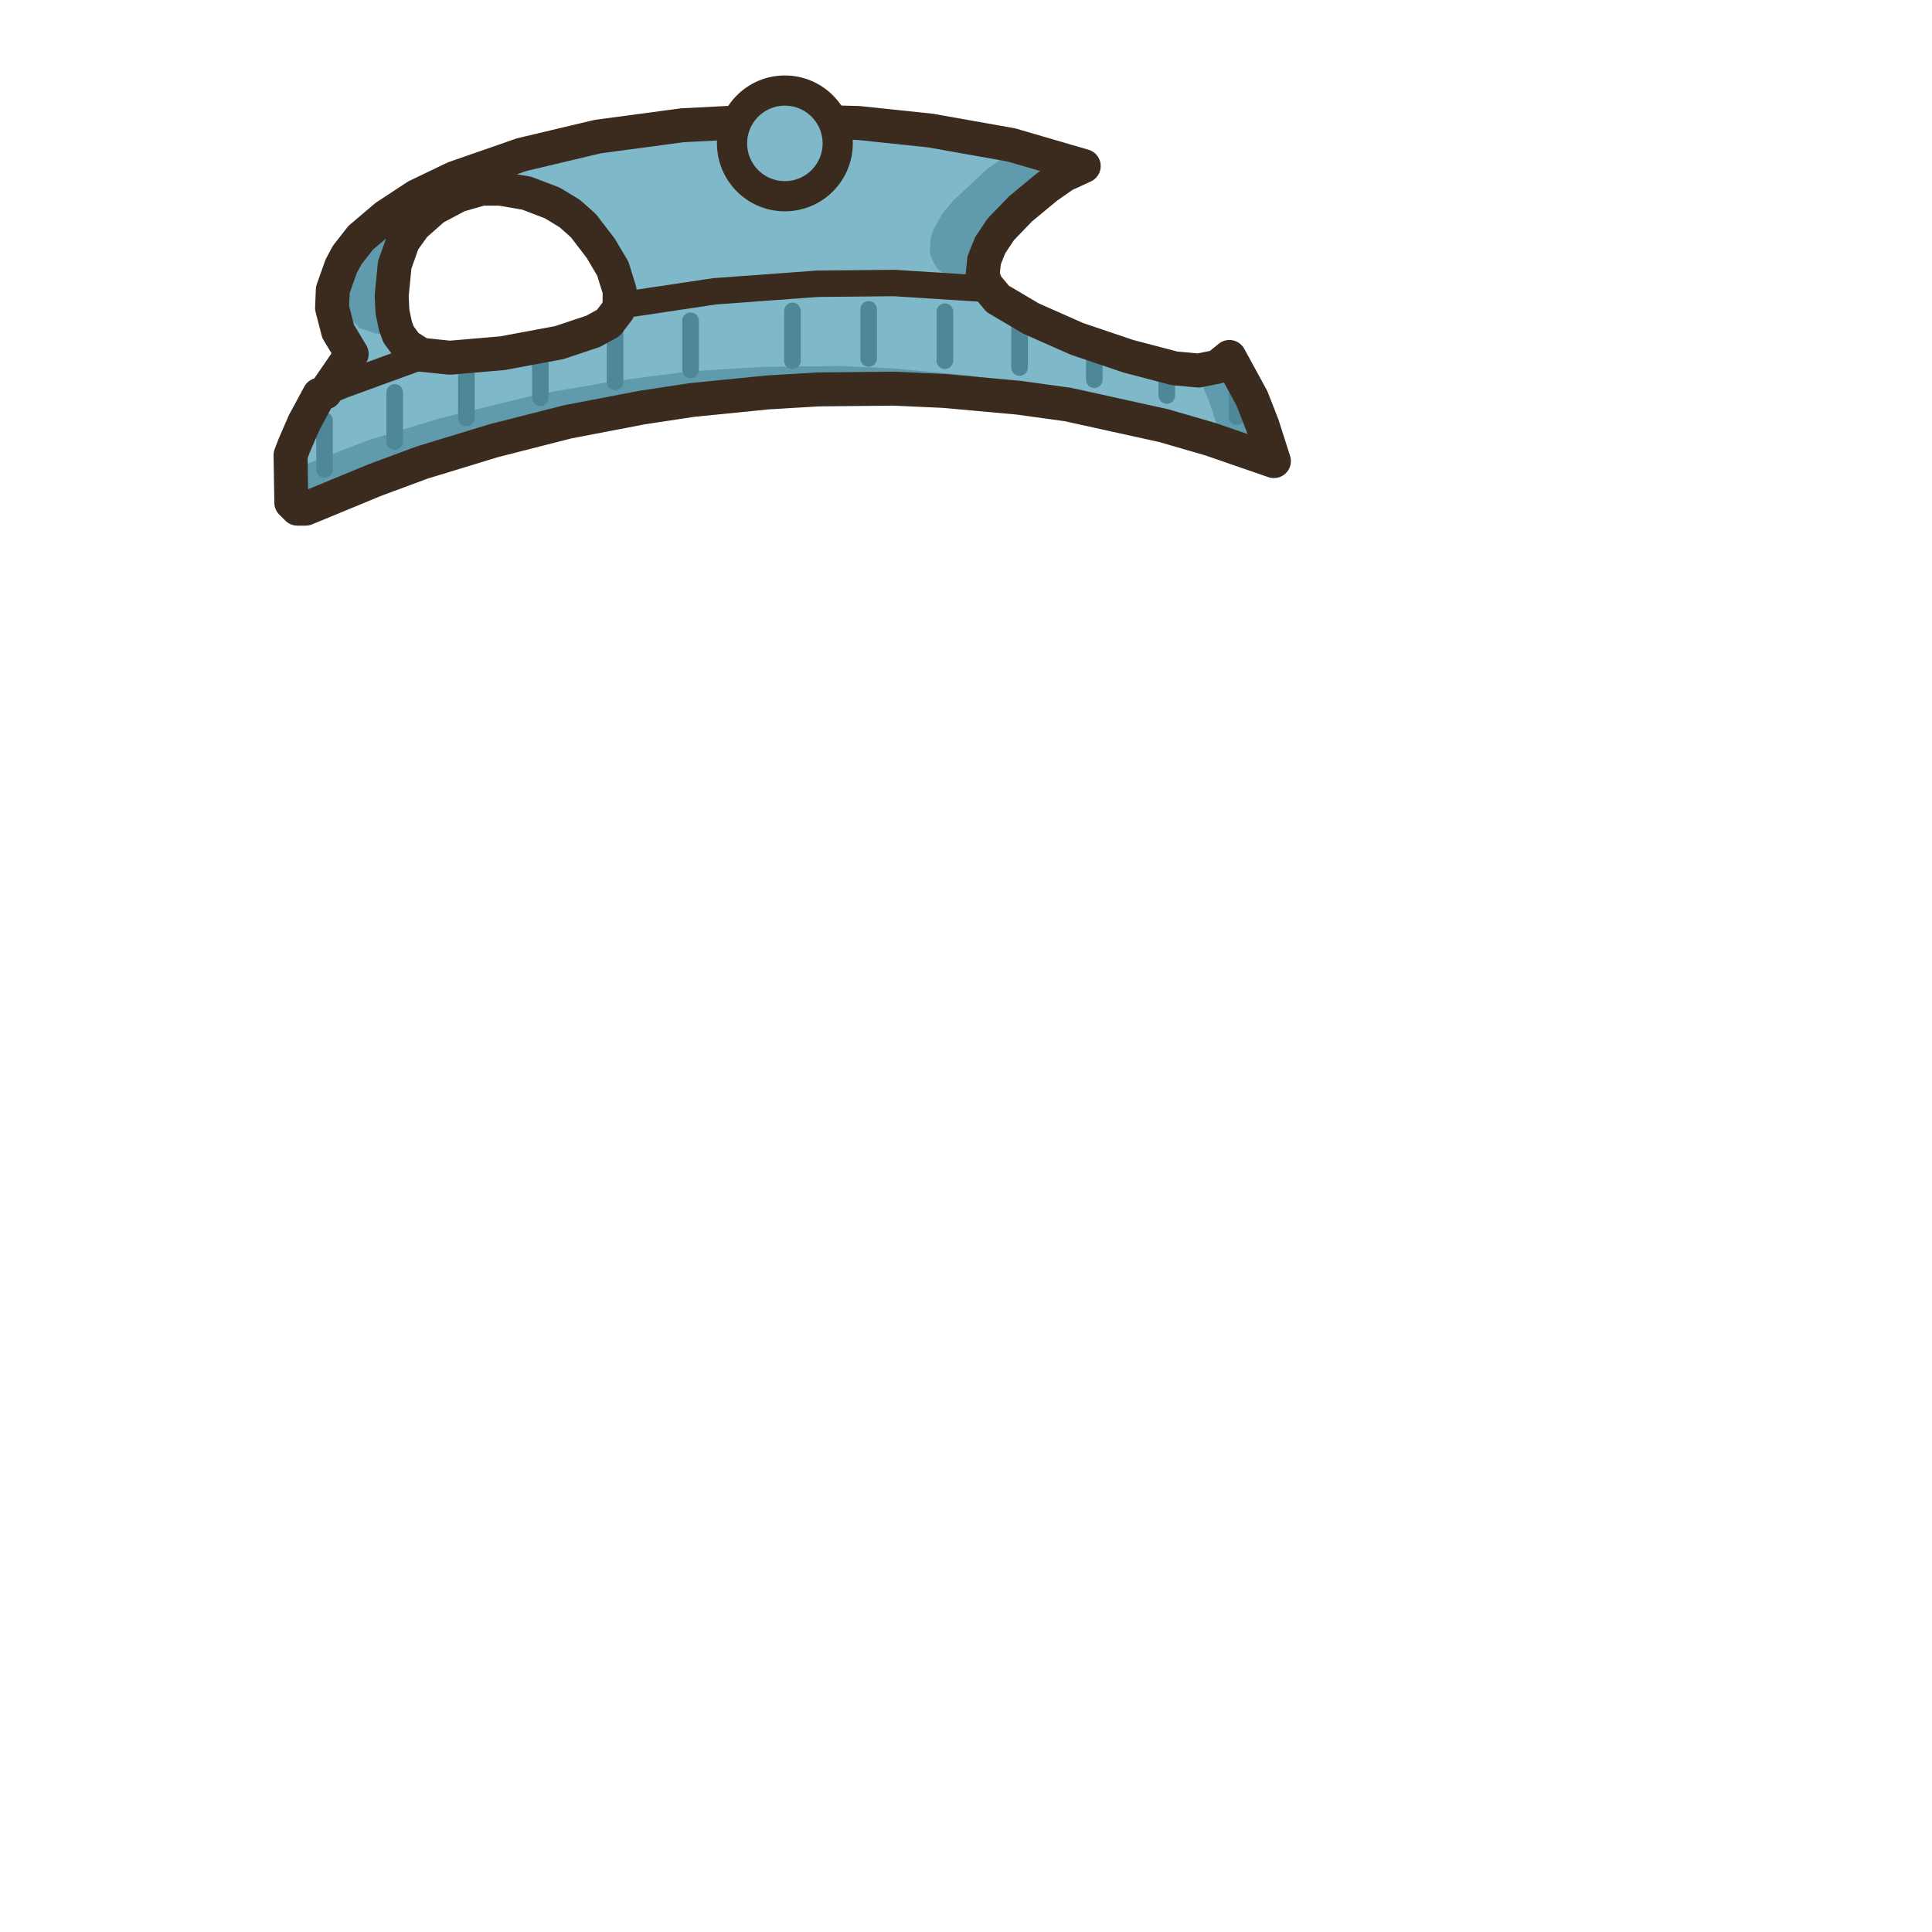
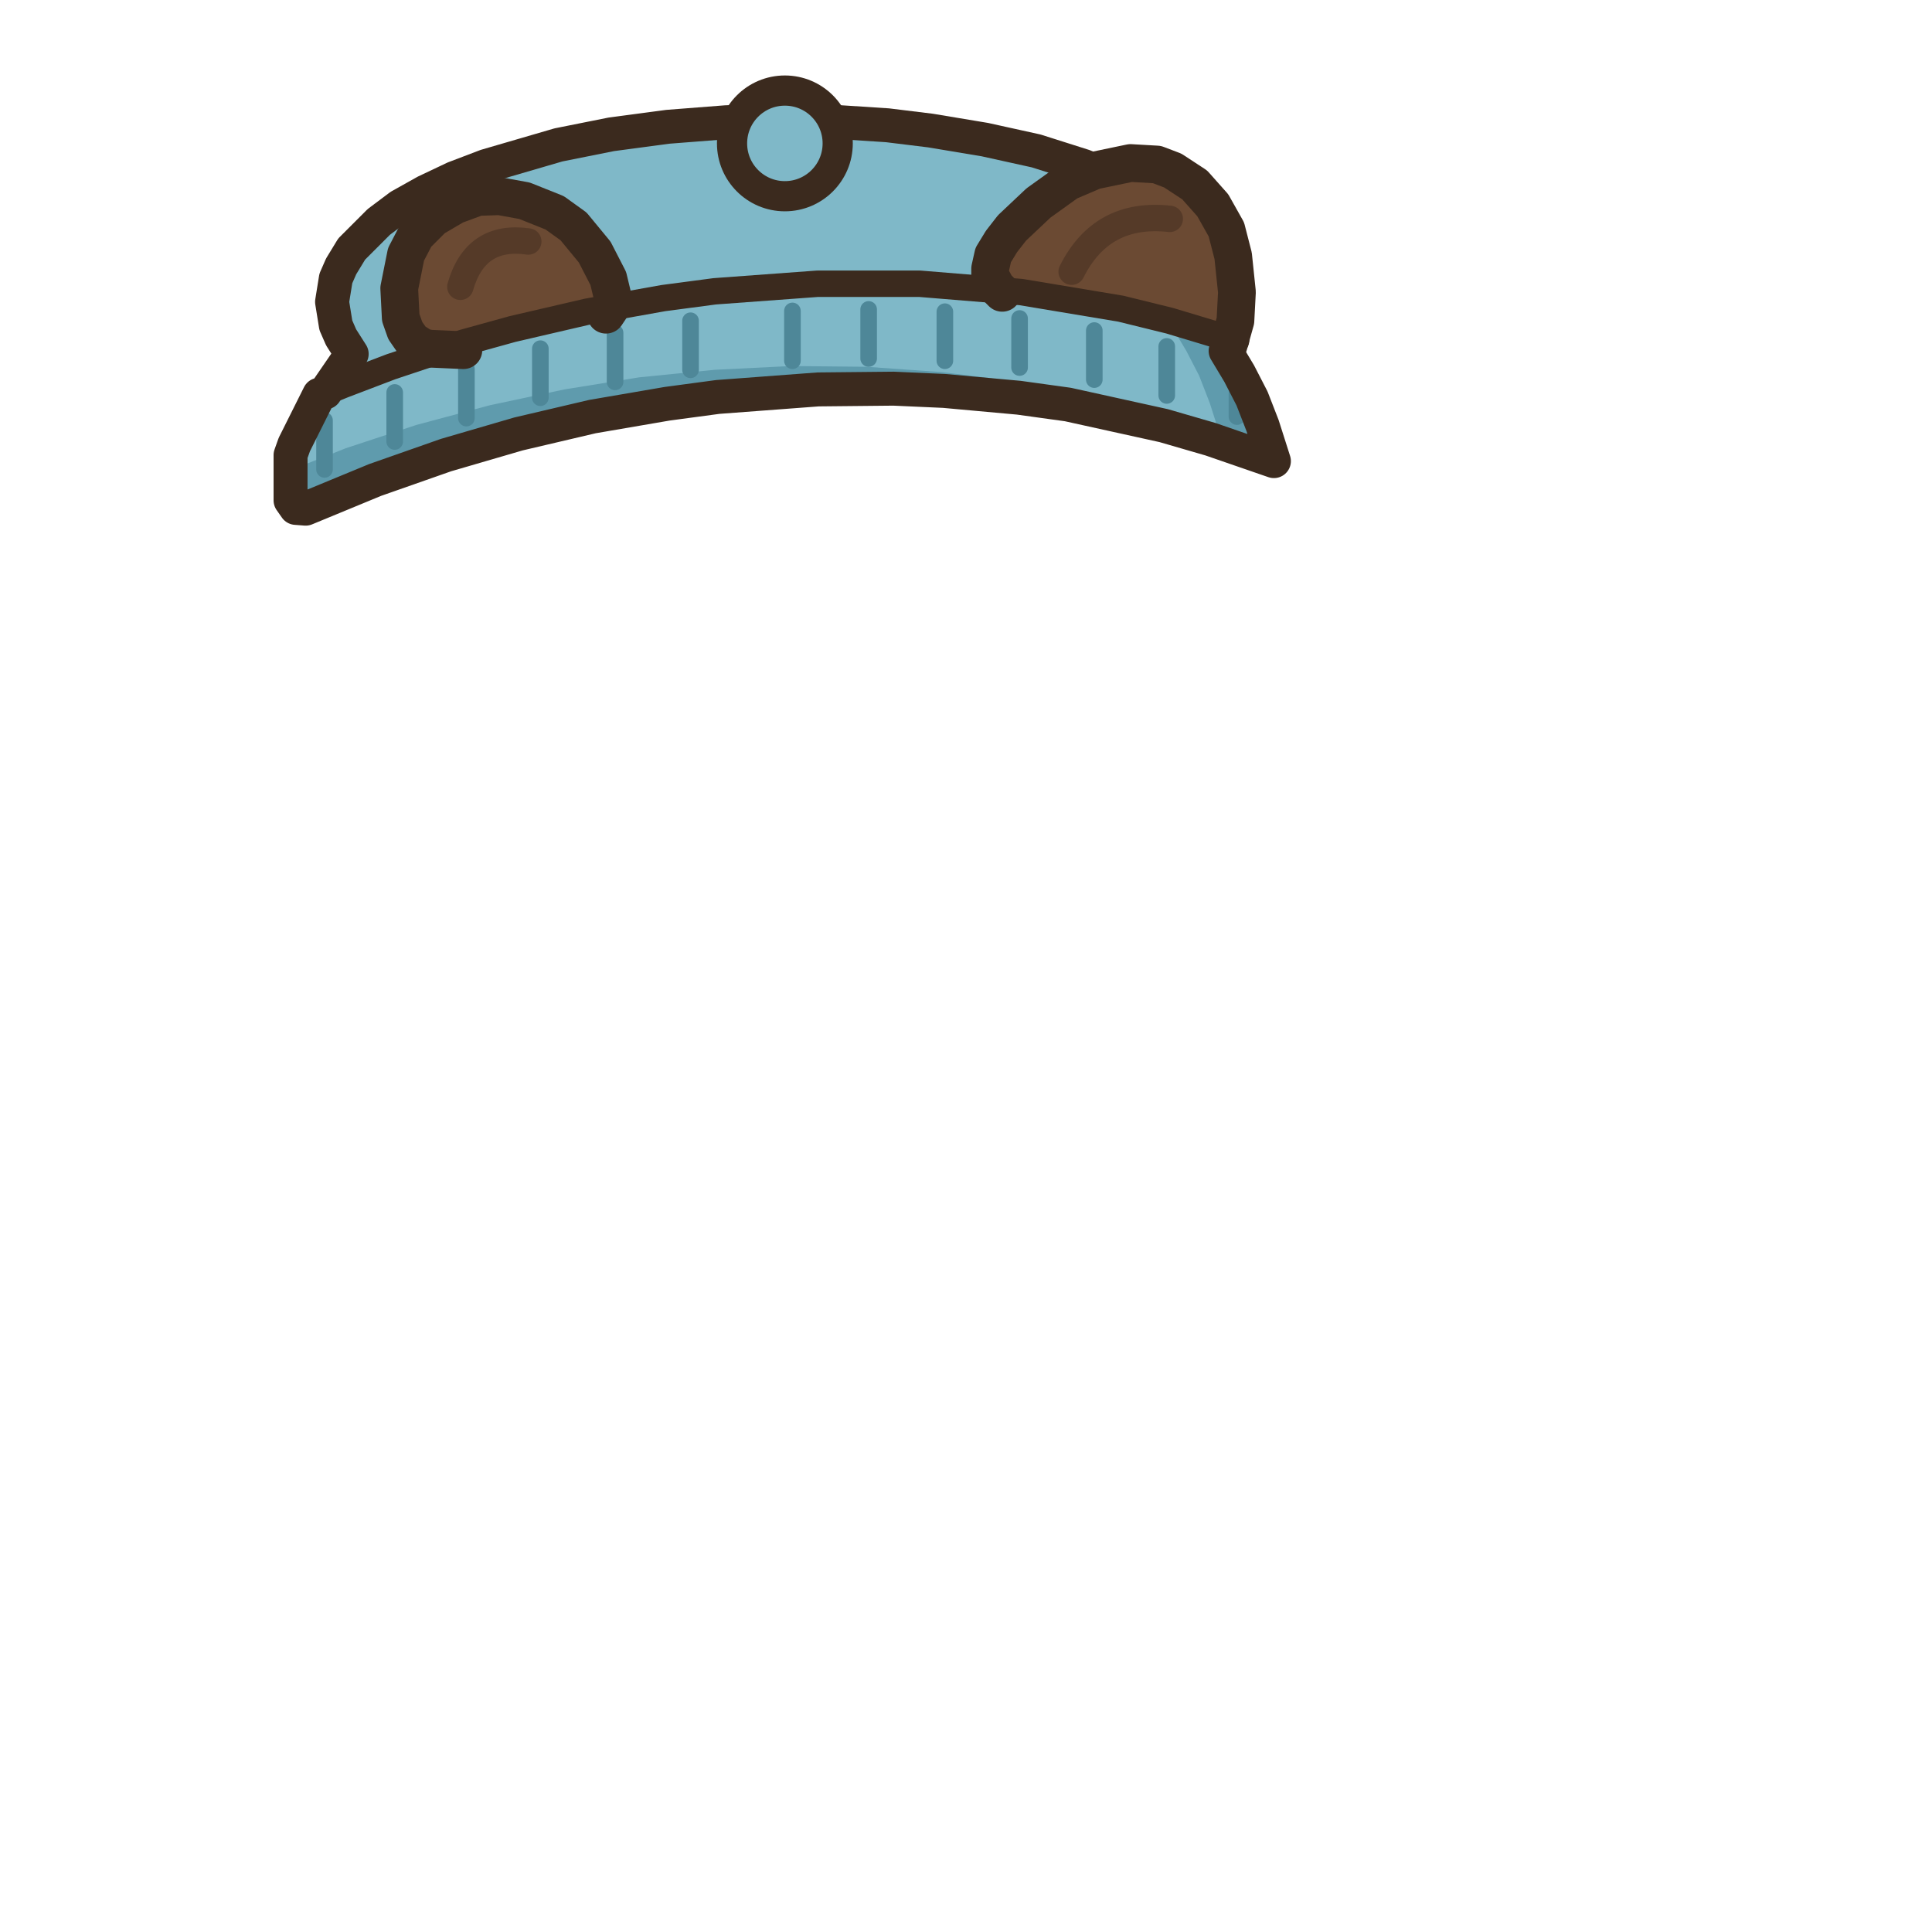
<svg xmlns="http://www.w3.org/2000/svg" viewBox="0 0 256 256">
  <g>
-     <path d="M143.6 22 L134 19.2 L123.3 17.3 L113.8 16.3 L102 16 L90.4 16.6 L79.2 18.1 L69.1 20.5 L60.2 23.6 L55.2 26 L51.1 28.7 L47.8 31.5 L46 33.8 L45.2 35.3 L44.1 38.4 L44 40.8 L44.8 43.9 L46.6 46.9 L43.1 52 L42.3 52.3 L40.3 56 L39 59 L38.5 60.3 L38.6 66.6 L39.4 67.4 L40.5 67.4 L49.7 63.6 L55.9 61.3 L65.4 58.4 L75.2 55.9 L85.1 54 L91.7 53 L101.7 52 L108.4 51.6 L118.4 51.5 L125.1 51.8 L135 52.7 L141.5 53.6 L154.2 56.4 L160.4 58.2 L168.8 61.1 L167.3 56.4 L165.9 52.8 L162.9 47.3 L161.3 48.6 L158.8 49.1 L155.6 48.8 L149.5 47.2 L142.7 44.9 L136.6 42.2 L132.2 39.6 L130.7 37.8 L130.2 36.5 L130.4 34.5 L131.2 32.5 L132.6 30.4 L135.2 27.7 L138.7 24.8 L141 23.2ZM55.8 47 L53.9 45.8 L52.8 44.3 L52.4 43.2 L52 41.3 L51.9 39.2 L52.3 35.1 L53.4 32 L54.9 29.9 L57.5 27.6 L60.7 25.9 L63.8 25 L66.3 25 L69.8 25.6 L73.2 26.9 L75.5 28.3 L77.3 29.9 L79.6 32.9 L81.2 35.6 L82.1 38.5 L82.1 40.2 L81.9 41.1 L80.6 42.8 L78.6 43.9 L74.1 45.4 L66.6 46.8 L59.6 47.4Z" fill="#7FB8C8" fill-rule="evenodd" />
-     <path d="M143.7 22 L135.3 19.5 L133.2 20.7 L130.8 22.4 L126.4 26.5 L124.8 28.4 L123.7 30.4 L123.3 31.6 L123.2 33.5 L123.6 34.6 L124.2 35.6 L126.4 37.4 L129.6 39.2 L136.8 42.3 L133.4 40.4 L131.2 38.6 L130.3 36.7 L130.4 34.5 L131.9 31.4 L135.2 27.7 L140.2 23.7ZM62.7 22.6 L56.4 25.4 L52 28 L48.6 30.8 L46 33.8 L44.9 35.9 L45.1 39.3 L46.2 42 L47.7 43.5 L49.8 44.2 L52.9 44.4 L52.1 42.4 L51.9 40.3 L51.9 38.1 L52.3 35.1 L53.4 31.9 L54.3 30.5 L56.1 28.7 L59.1 26.7 L62.3 25.3 L65.4 24.9 L68.5 25.3 L66.2 23.9 L63.7 22.9ZM38.5 66 L39.1 67.2 L40.3 67.5 L49.7 63.6 L59.1 60.3 L68.7 57.5 L78.5 55.2 L88.4 53.5 L95.1 52.6 L108.4 51.6 L118.4 51.5 L125.1 51.8 L135 52.7 L141.5 53.6 L154.2 56.4 L160.4 58.2 L168.8 61.1 L167.3 56.4 L165.9 52.8 L162.9 47.3 L161.3 48.6 L160.2 49 L158.5 49.1 L160.3 53.4 L161.8 58.1 L153.4 55.2 L147.2 53.4 L134.5 50.6 L128 49.7 L118.1 48.8 L111.4 48.5 L101.4 48.6 L91.4 49.2 L81.4 50.5 L71.5 52.2 L58.4 55.4 L48.9 58.3 L38.5 62.3Z" fill="#5F9BAD" />
-     <path d="M43 62.2 L43 55.7M52.3 58.5 L52.3 52M61.8 55.4 L61.8 48.9M71.6 52.7 L71.6 47.5M81.5 50.6 L81.5 44.1M91.5 49 L91.5 42.5M105 47.8 L105 41.2M115.1 47.5 L115.1 41M125.2 47.8 L125.2 41.3M135.1 48.7 L135.1 43.1M145 50.3 L145 47.3M154.6 52.4 L154.6 50.1M163.9 55.2 L163.9 52.2" fill="none" stroke="#4E8798" stroke-width="2.2" stroke-linecap="round" stroke-linejoin="round" />
-     <path d="M38.5 66.3 L39.2 67.3 L40.5 67.4 L49.7 63.6 L59.1 60.3 L68.7 57.5 L78.5 55.2 L88.4 53.5 L95.1 52.6 L108.4 51.6 L118.4 51.5 L125.1 51.8 L135 52.7 L141.5 53.6 L154.2 56.4 L160.4 58.2 L168.8 61.1 L167.3 56.4 L165.9 52.8 L162.9 47.3 L161.3 48.6 L159 49.1 L155.6 48.8 L151.6 47.9 L145 45.8 L138.5 43.1 L133.4 40.4 L132.1 39.5 L131 38.3 L118.5 37.5 L108.3 37.6 L94.7 38.6 L82 40.5 L81.4 42 L80.5 42.8 L78.6 43.9 L75.7 44.9 L70.5 46.2 L64.7 47.1 L59.6 47.4 L56.2 47.1 L45.5 51 L42.3 52.3 L39.7 57.4 L38.5 60.3Z" fill="none" stroke="#3B2A1E" stroke-width="3.5" stroke-linecap="round" stroke-linejoin="round" />
-     <path d="M143.6 22 L134 19.2 L123.3 17.3 L113.8 16.3 L102 16 L90.4 16.6 L79.2 18.1 L69.1 20.5 L60.2 23.6 L55.2 26 L51.1 28.7 L47.8 31.5 L46 33.8 L45.2 35.3 L44.1 38.4 L44 40.8 L44.8 43.9 L46.6 46.9 L43.1 52 L42.3 52.3 L40.3 56 L39 59 L38.5 60.3 L38.6 66.6 L39.4 67.4 L40.5 67.4 L49.7 63.6 L55.9 61.3 L65.4 58.4 L75.2 55.9 L85.1 54 L91.7 53 L101.7 52 L108.4 51.6 L118.4 51.5 L125.1 51.8 L135 52.7 L141.5 53.6 L154.2 56.4 L160.4 58.2 L168.8 61.1 L167.3 56.4 L165.9 52.8 L162.9 47.3 L161.3 48.6 L158.8 49.1 L155.6 48.8 L149.5 47.2 L142.7 44.9 L136.6 42.2 L132.2 39.6 L130.7 37.8 L130.2 36.5 L130.4 34.5 L131.2 32.5 L132.6 30.4 L135.2 27.7 L138.7 24.8 L141 23.2ZM55.8 47 L53.9 45.8 L52.8 44.3 L52.4 43.2 L52 41.3 L51.9 39.2 L52.3 35.1 L53.4 32 L54.9 29.9 L57.5 27.6 L60.7 25.9 L63.8 25 L66.3 25 L69.8 25.6 L73.2 26.9 L75.5 28.3 L77.3 29.9 L79.6 32.9 L81.2 35.6 L82.1 38.5 L82.1 40.2 L81.9 41.1 L80.6 42.8 L78.6 43.9 L74.1 45.4 L66.6 46.8 L59.6 47.4Z" fill="none" stroke="#3B2A1E" stroke-width="4.5" stroke-linecap="round" stroke-linejoin="round" />
+     <path d="M163.7 37.6 L162.4 34.6 L160.2 31.5 L156.9 28.7 L152.8 26 L149.1 24.2 L143.6 22 L137.3 20 L130.5 18.5 L123.3 17.3 L117.6 16.6 L109.9 16.1 L102 16 L96.2 16.2 L88.5 16.8 L81 17.8 L74 19.2 L64.4 22 L60.2 23.6 L56.4 25.4 L53 27.3 L50.2 29.4 L46.6 33 L45.2 35.3 L44.5 36.9 L44 40 L44.5 43.1 L45.2 44.7 L46.6 46.9 L43.1 52 L42.3 52.3 L39 58.9 L38.5 60.3 L38.5 66.3 L39.2 67.3 L40.5 67.4 L49.7 63.6 L59.1 60.3 L68.7 57.5 L78.5 55.2 L88.4 53.5 L95.1 52.6 L108.4 51.6 L118.4 51.5 L125.1 51.8 L135 52.7 L141.5 53.6 L154.2 56.4 L160.4 58.2 L168.8 61.1 L167.3 56.4 L165.9 52.8 L164.2 49.5 L162.4 46.5 L163.3 45 L162.8 44.8 L163.9 41.6 L164 39.2Z" fill="#7FB8C8" />
+     <path d="M163.5 36.9 L162.8 35.3 L161.4 33 L159.4 30.8 L156.9 28.7 L151.6 25.4 L144.2 22.2 L148 24.3 L151.7 27.1 L153.8 29.3 L155.8 32.3 L156.7 34.6 L157 37 L156.7 39.4 L155.8 41.8 L156.3 42 L155.4 43.5 L157.2 46.5 L158.9 49.8 L160.3 53.4 L161.8 58.1 L153.4 55.2 L147.2 53.4 L140.9 51.9 L131.2 50.1 L124.7 49.3 L114.8 48.6 L104.8 48.5 L94.7 49 L84.7 50 L74.8 51.6 L64.9 53.7 L55.2 56.3 L45.8 59.4 L38.5 62.3 L38.5 66.3 L39.2 67.3 L40.5 67.4 L49.7 63.6 L59.1 60.3 L68.7 57.5 L78.5 55.2 L88.4 53.5 L95.1 52.6 L108.4 51.6 L118.4 51.5 L125.1 51.8 L135 52.7 L141.5 53.6 L154.2 56.4 L160.4 58.2 L168.8 61.1 L167.3 56.4 L165.9 52.8 L164.2 49.5 L162.4 46.5 L163.3 45 L162.8 44.8 L163.5 43.1 L164 40.8 L164 39.2Z" fill="#5F9BAD" />
+     <path d="M43 62.2 L43 55.7M52.3 58.5 L52.3 52M61.8 55.4 L61.8 48.9M71.6 52.7 L71.6 46.2M81.5 50.6 L81.5 44.1M91.5 49 L91.5 42.5M105 47.8 L105 41.2M115.1 47.5 L115.1 41M125.2 47.8 L125.2 41.3M135.1 48.7 L135.1 42.2M145 50.3 L145 43.8M154.6 52.4 L154.6 45.9M163.9 55.2 L163.9 52.2" fill="none" stroke="#4E8798" stroke-width="2.2" stroke-linecap="round" stroke-linejoin="round" />
+     <path d="M163.7 37.6 L162.4 34.6 L160.2 31.5 L156.9 28.7 L152.8 26 L149.1 24.2 L143.6 22 L137.3 20 L130.5 18.5 L123.3 17.3 L117.6 16.6 L109.9 16.1 L102 16 L96.2 16.2 L88.5 16.8 L81 17.8 L74 19.2 L64.4 22 L60.2 23.6 L56.4 25.4 L53 27.3 L50.2 29.4 L46.6 33 L45.2 35.3 L44.5 36.9 L44 40 L44.5 43.1 L45.2 44.7 L46.6 46.9 L43.1 52 L42.3 52.3 L39 58.9 L38.5 60.3 L38.5 66.3 L39.2 67.3 L40.5 67.4 L49.7 63.6 L59.1 60.3 L68.7 57.5 L78.5 55.2 L88.4 53.5 L95.1 52.6 L108.4 51.6 L118.4 51.5 L125.1 51.8 L135 52.7 L141.5 53.6 L154.2 56.4 L160.4 58.2 L168.8 61.1 L167.3 56.4 L165.9 52.8 L164.2 49.5 L162.4 46.5 L163.3 45 L162.8 44.8 L163.9 41.6 L164 39.2Z" fill="none" stroke="#3B2A1E" stroke-width="4.5" stroke-linecap="round" stroke-linejoin="round" />
+     <path d="M56 46 L59.5 46.4 L64.4 46.1 L71.6 44.2 L79.1 42.6 L80.5 41.5 L81.1 40.1 L81.1 38.6 L80.6 36.9 L79.3 34.3 L77.1 31.2 L75.5 29.5 L72.8 27.8 L69.5 26.6 L66.2 26 L64 26 L61.1 26.8 L58.1 28.4 L55.6 30.6 L54.3 32.4 L53.3 35.3 L52.9 39.2 L53 41.2 L53.3 43 L54.6 45.1Z" fill="#6B4A33" />
+     <path d="M56.9 46.2 L61.4 46.4M80.3 41.7 L80.9 40.8 L81.2 39.4 L80.6 36.9 L78.8 33.4 L76 30 L73.5 28.2 L69.5 26.6 L66.2 26 L63.3 26.1 L60.3 27.2 L57.4 28.9 L55.1 31.2 L53.8 33.7 L52.9 38.2 L53.1 42.1 L53.7 43.8 L54.6 45.1 L56 46 L56.9 46.2" fill="none" stroke="#3B2A1E" stroke-width="5" stroke-linecap="round" stroke-linejoin="round" />
+     <path d="M61 38 Q63 31 70 32" fill="none" stroke="#553A28" stroke-width="3.5" stroke-linecap="round" stroke-linejoin="round" />
+     <path d="M132.8 38.8 L135 40.2 L148.2 42.4 L154.6 43.9 L162.4 46.3 L163.5 43.6 L163.8 41.2 L163.8 37.4 L163.2 32.9 L162.5 30.4 L161.2 28 L159.6 25.8 L156.9 23.4 L154 22 L151.6 21.6 L147.9 21.9 L143.2 23.2 L140 25 L135.8 28.4 L132.7 32 L131.3 34.7 L131.2 36.5 L131.5 37.3Z" fill="#6B4A33" />
+     <path d="M162.8 45.7 L163.7 42.5 L163.9 38.7 L163.4 33.9 L162.5 30.4 L160.7 27.2 L158.3 24.5 L155.4 22.6 L153.3 21.8 L149.8 21.6 L145 22.6 L141.5 24.1 L137.6 26.9 L134.1 30.2 L132.7 32 L131.6 33.8 L131.2 35.6 L131.2 36.5 L132 38 L132.8 38.8" fill="none" stroke="#3B2A1E" stroke-width="5" stroke-linecap="round" stroke-linejoin="round" />
+     <path d="M142 36 Q146 28 155 29" fill="none" stroke="#553A28" stroke-width="3.5" stroke-linecap="round" stroke-linejoin="round" />
+     <path d="M38.5 66.1 L39.2 67.3 L40.5 67.4 L49.7 63.6 L59.1 60.3 L68.7 57.5 L78.5 55.2 L88.4 53.5 L95.1 52.6 L108.4 51.6 L118.4 51.5 L125.1 51.8 L135 52.7 L141.5 53.6 L154.2 56.4 L160.4 58.2 L168.8 61.1 L167.3 56.4 L165.9 52.8 L164.2 49.5 L162.4 46.5 L163.3 45 L155 42.5 L148.5 40.9 L135.3 38.7 L121.9 37.6 L108.3 37.6 L94.7 38.6 L87.9 39.5 L77.8 41.3 L67.9 43.6 L61.4 45.4 L51.8 48.6 L45.5 51 L42.3 52.3 L39.7 57.4 L38.5 60.3Z" fill="none" stroke="#3B2A1E" stroke-width="3.5" stroke-linecap="round" stroke-linejoin="round" />
    <circle cx="104" cy="19" r="7" fill="#7FB8C8" stroke="#3B2A1E" stroke-width="4" />
  </g>
</svg>
